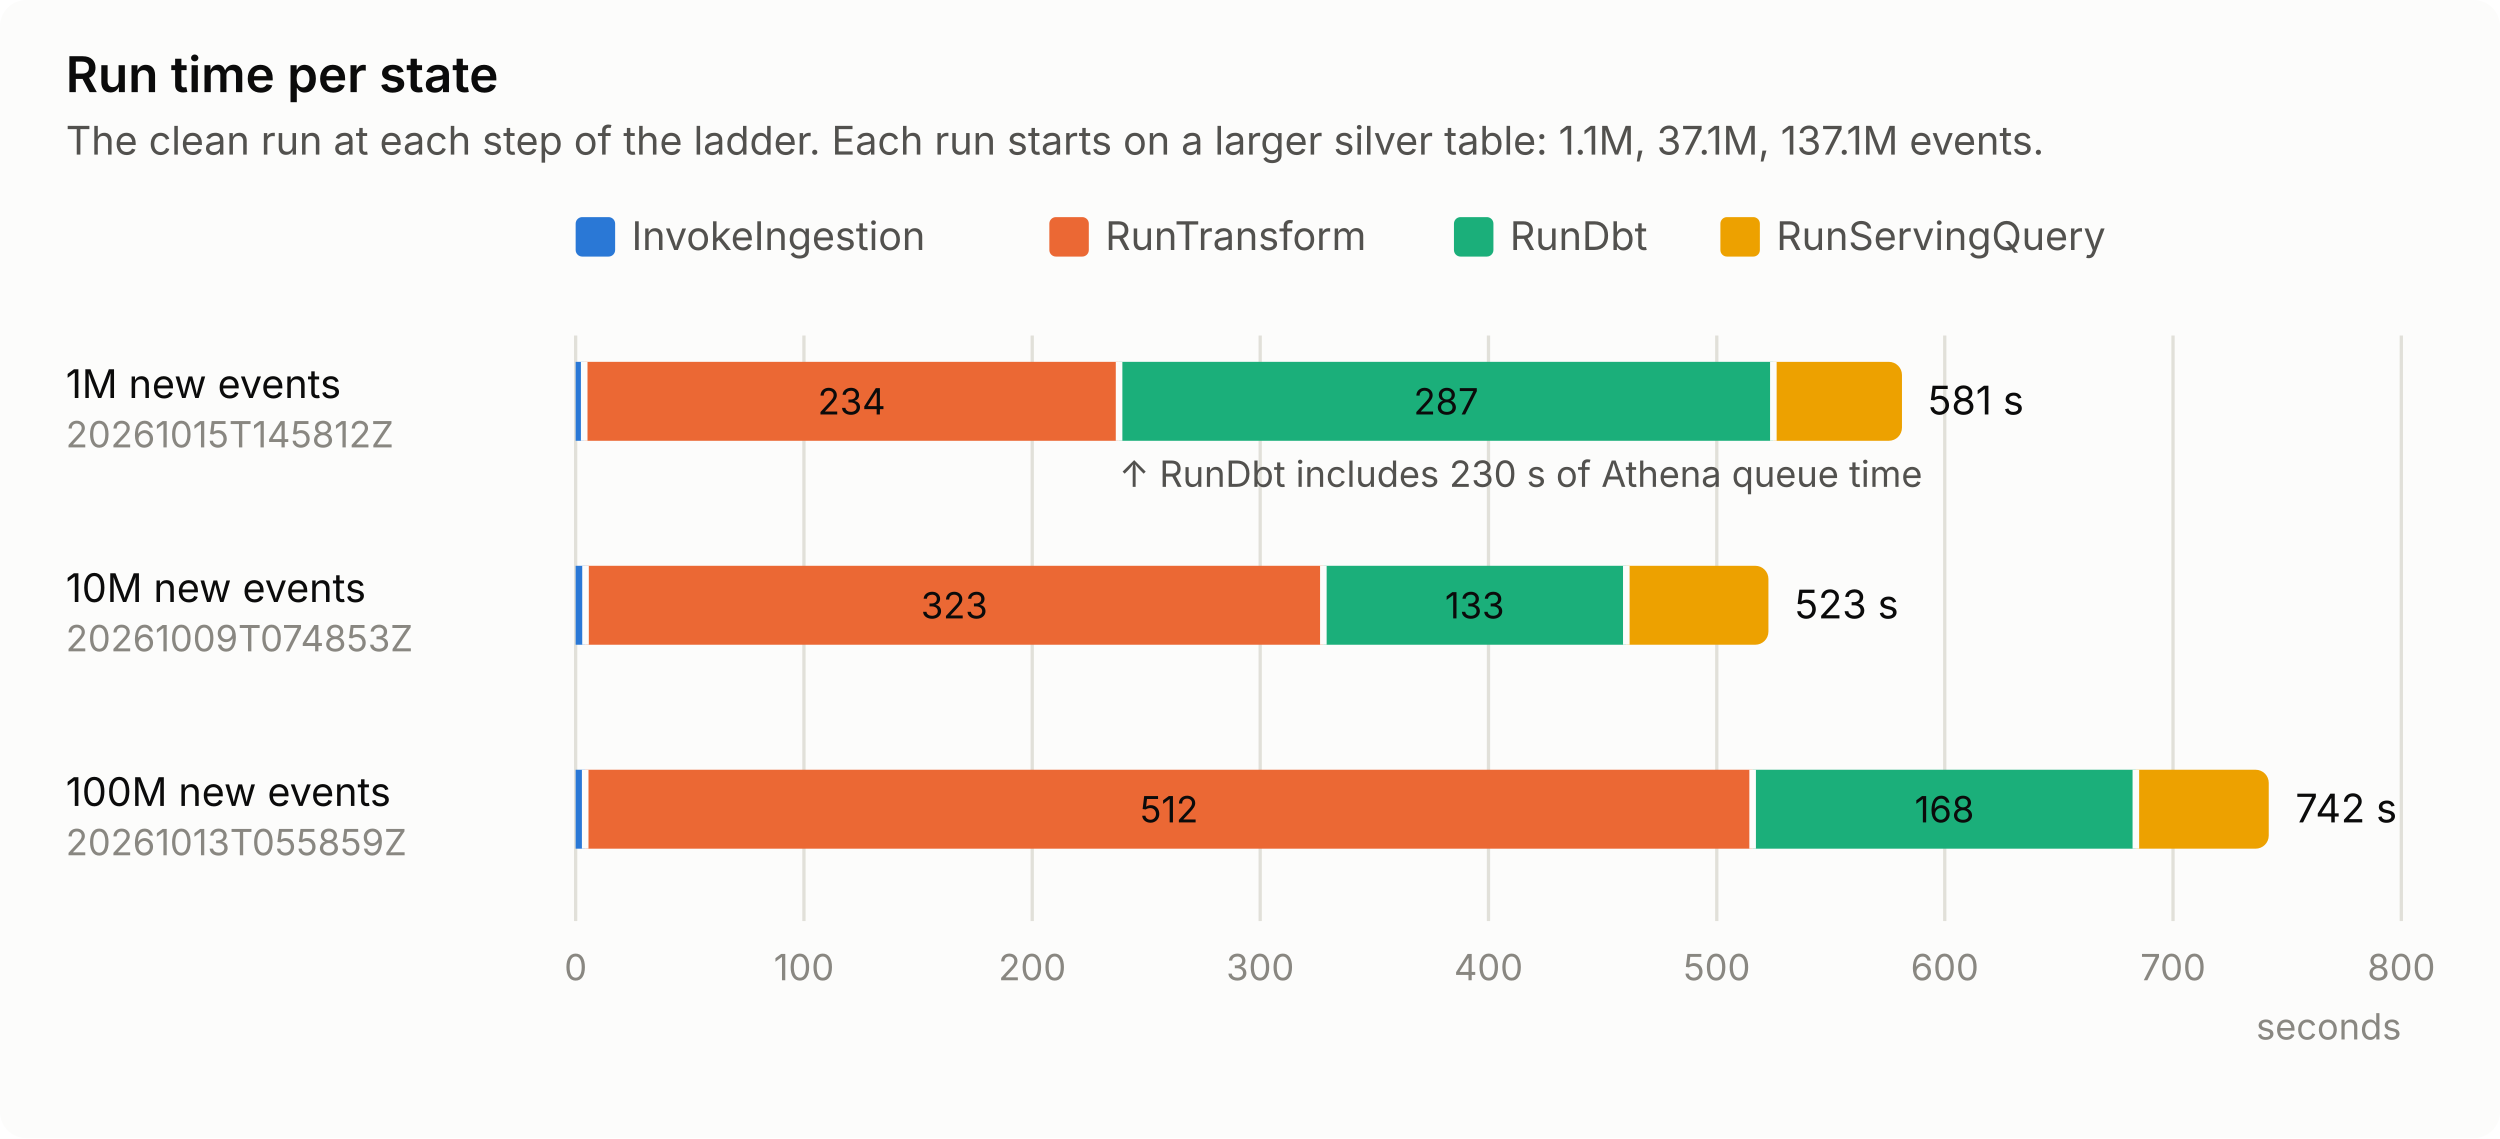
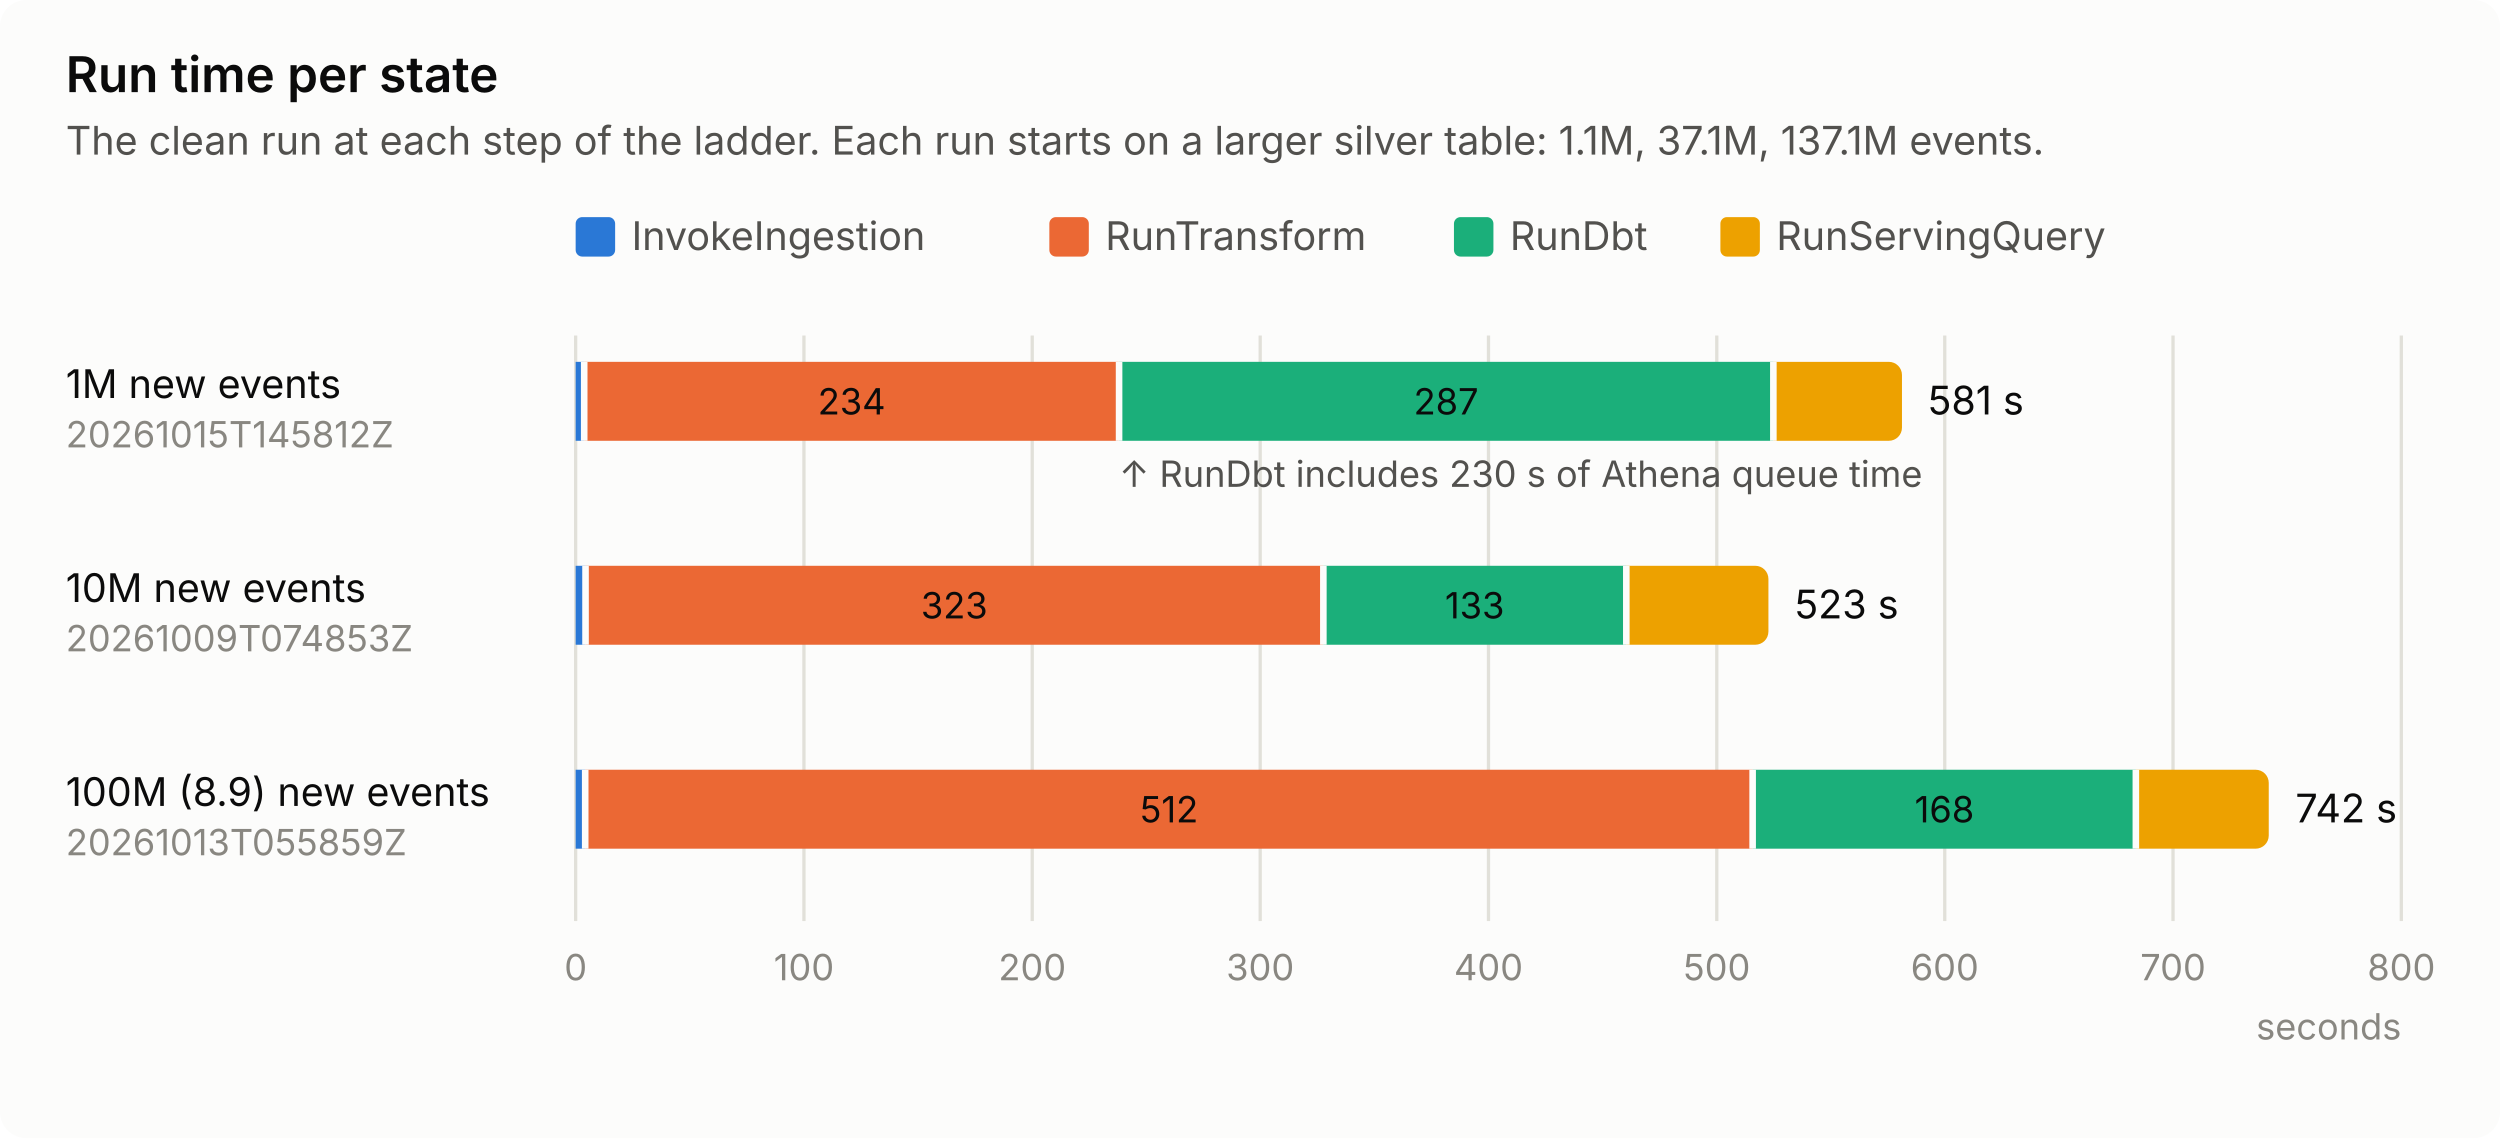
<svg xmlns="http://www.w3.org/2000/svg" width="760" height="346" viewBox="0 0 760 346" role="img" aria-label="Run time per state">
  <style>
  .surface { fill: #fcfcfb; }
  .ink { fill: #0b0b0b; }
  .ink2 { fill: #52514e; }
  .muted { fill: #898781; }
  .grid { stroke: #e1e0d9; }
  .axis { stroke: #c3c2b7; }
  .s1 { fill: #2a78d6; } .s2 { fill: #eb6834; } .s3 { fill: #1baf7a; } .s4 { fill: #eda100; }
  .gap { stroke: #fcfcfb; }
  @media (prefers-color-scheme: dark) {
    .surface { fill: #1a1a19; }
    .ink { fill: #f0efec; }
    .ink2 { fill: #c3c2b7; }
    .grid { stroke: #2c2c2a; }
    .axis { stroke: #383835; }
    .s1 { fill: #3987e5; } .s2 { fill: #d95926; } .s3 { fill: #199e70; } .s4 { fill: #c98500; }
    .gap { stroke: #1a1a19; }
  }
  text { font-family: system-ui, -apple-system, "Segoe UI", sans-serif; }
  .t { font-size: 15px; font-weight: 600; }
  .st { font-size: 12px; }
  .l { font-size: 12px; }
  .tick { font-size: 11px; font-variant-numeric: tabular-nums; }
</style>
  <rect class="surface" fill="#fcfcfb" width="760" height="346" rx="8" />
  <text class="t ink" fill="#0b0b0b" x="20" y="28">Run time per state</text>
  <text class="st ink2" fill="#52514e" x="20" y="47">The clean run at each step of the ladder. Each run starts on a larger silver table: 1.1M, 37.1M, 137.1M events.</text>
  <rect class="s1" fill="#2a78d6" x="175" y="66" width="12" height="12" rx="2" />
  <text class="l ink2" fill="#52514e" x="192" y="76">InvokeIngestion</text>
  <rect class="s2" fill="#eb6834" x="319" y="66" width="12" height="12" rx="2" />
  <text class="l ink2" fill="#52514e" x="336" y="76">RunTransform</text>
  <rect class="s3" fill="#1baf7a" x="442" y="66" width="12" height="12" rx="2" />
  <text class="l ink2" fill="#52514e" x="459" y="76">RunDbt</text>
  <rect class="s4" fill="#eda100" x="523" y="66" width="12" height="12" rx="2" />
  <text class="l ink2" fill="#52514e" x="540" y="76">RunServingQuery</text>
  <line class="grid" stroke="#e1e0d9" x1="175.0" y1="102" x2="175.0" y2="280" stroke-width="1" />
  <text class="tick muted" fill="#898781" x="175.0" y="298" text-anchor="middle">0</text>
  <line class="grid" stroke="#e1e0d9" x1="244.4" y1="102" x2="244.4" y2="280" stroke-width="1" />
  <text class="tick muted" fill="#898781" x="244.4" y="298" text-anchor="middle">100</text>
  <line class="grid" stroke="#e1e0d9" x1="313.8" y1="102" x2="313.8" y2="280" stroke-width="1" />
  <text class="tick muted" fill="#898781" x="313.8" y="298" text-anchor="middle">200</text>
  <line class="grid" stroke="#e1e0d9" x1="383.1" y1="102" x2="383.1" y2="280" stroke-width="1" />
  <text class="tick muted" fill="#898781" x="383.1" y="298" text-anchor="middle">300</text>
  <line class="grid" stroke="#e1e0d9" x1="452.5" y1="102" x2="452.5" y2="280" stroke-width="1" />
  <text class="tick muted" fill="#898781" x="452.5" y="298" text-anchor="middle">400</text>
  <line class="grid" stroke="#e1e0d9" x1="521.9" y1="102" x2="521.9" y2="280" stroke-width="1" />
  <text class="tick muted" fill="#898781" x="521.9" y="298" text-anchor="middle">500</text>
  <line class="grid" stroke="#e1e0d9" x1="591.2" y1="102" x2="591.2" y2="280" stroke-width="1" />
  <text class="tick muted" fill="#898781" x="591.2" y="298" text-anchor="middle">600</text>
  <line class="grid" stroke="#e1e0d9" x1="660.6" y1="102" x2="660.6" y2="280" stroke-width="1" />
  <text class="tick muted" fill="#898781" x="660.6" y="298" text-anchor="middle">700</text>
  <line class="grid" stroke="#e1e0d9" x1="730.0" y1="102" x2="730.0" y2="280" stroke-width="1" />
  <text class="tick muted" fill="#898781" x="730.0" y="298" text-anchor="middle">800</text>
  <text class="tick muted" fill="#898781" x="730" y="316" text-anchor="end">seconds</text>
  <text class="l ink" fill="#0b0b0b" x="20" y="121">1M new events</text>
  <text class="tick muted" fill="#898781" x="20" y="136">20261015T145812Z</text>
  <rect class="s1" fill="#2a78d6" x="175.0" y="110" width="2.6" height="24" />
  <rect class="s2" fill="#eb6834" x="177.6" y="110" width="162.5" height="24" />
  <line class="gap" stroke="#fcfcfb" x1="177.6" y1="110" x2="177.6" y2="134" stroke-width="2" />
  <text class="tick" x="258.9" y="126" text-anchor="middle" fill="#0b0b0b">234</text>
  <rect class="s3" fill="#1baf7a" x="340.2" y="110" width="198.9" height="24" />
  <line class="gap" stroke="#fcfcfb" x1="340.2" y1="110" x2="340.2" y2="134" stroke-width="2" />
  <text class="tick" x="439.6" y="126" text-anchor="middle" fill="#0b0b0b">287</text>
  <path class="s4" fill="#eda100" d="M539.1,110 h35.1 a4,4 0 0 1 4,4 v16 a4,4 0 0 1 -4,4 h-35.1 z" />
  <line class="gap" stroke="#fcfcfb" x1="539.1" y1="110" x2="539.1" y2="134" stroke-width="2" />
  <text class="l ink" fill="#0b0b0b" x="586.1" y="126">581 s</text>
  <text class="tick ink2" fill="#52514e" x="340.2" y="148">↑ RunDbt includes 230 s of Athena queue time</text>
  <text class="l ink" fill="#0b0b0b" x="20" y="183">10M new events</text>
  <text class="tick muted" fill="#898781" x="20" y="198">20261009T074853Z</text>
  <rect class="s1" fill="#2a78d6" x="175.0" y="172" width="3.0" height="24" />
  <rect class="s2" fill="#eb6834" x="178.0" y="172" width="224.3" height="24" />
  <line class="gap" stroke="#fcfcfb" x1="178.0" y1="172" x2="178.0" y2="196" stroke-width="2" />
  <text class="tick" x="290.1" y="188" text-anchor="middle" fill="#0b0b0b">323</text>
  <rect class="s3" fill="#1baf7a" x="402.3" y="172" width="92.1" height="24" />
  <line class="gap" stroke="#fcfcfb" x1="402.3" y1="172" x2="402.3" y2="196" stroke-width="2" />
  <text class="tick" x="448.3" y="188" text-anchor="middle" fill="#0b0b0b">133</text>
  <path class="s4" fill="#eda100" d="M494.4,172 h39.2 a4,4 0 0 1 4,4 v16 a4,4 0 0 1 -4,4 h-39.2 z" />
  <line class="gap" stroke="#fcfcfb" x1="494.4" y1="172" x2="494.4" y2="196" stroke-width="2" />
  <text class="l ink" fill="#0b0b0b" x="545.6" y="188">523 s</text>
-   <text class="l ink" fill="#0b0b0b" x="20" y="245">100M new events</text>
+   <text class="l ink" fill="#0b0b0b" x="20" y="245">100M (8.9) new events</text>
  <text class="tick muted" fill="#898781" x="20" y="260">20261013T055859Z</text>
  <rect class="s1" fill="#2a78d6" x="175.0" y="234" width="2.9" height="24" />
  <rect class="s2" fill="#eb6834" x="177.9" y="234" width="354.9" height="24" />
  <line class="gap" stroke="#fcfcfb" x1="177.9" y1="234" x2="177.9" y2="258" stroke-width="2" />
  <text class="tick" x="355.4" y="250" text-anchor="middle" fill="#0b0b0b">512</text>
  <rect class="s3" fill="#1baf7a" x="532.8" y="234" width="116.5" height="24" />
  <line class="gap" stroke="#fcfcfb" x1="532.8" y1="234" x2="532.8" y2="258" stroke-width="2" />
  <text class="tick" x="591.1" y="250" text-anchor="middle" fill="#0b0b0b">168</text>
  <path class="s4" fill="#eda100" d="M649.3,234 h36.4 a4,4 0 0 1 4,4 v16 a4,4 0 0 1 -4,4 h-36.4 z" />
  <line class="gap" stroke="#fcfcfb" x1="649.3" y1="234" x2="649.3" y2="258" stroke-width="2" />
  <text class="l ink" fill="#0b0b0b" x="697.8" y="250">742 s</text>
</svg>
